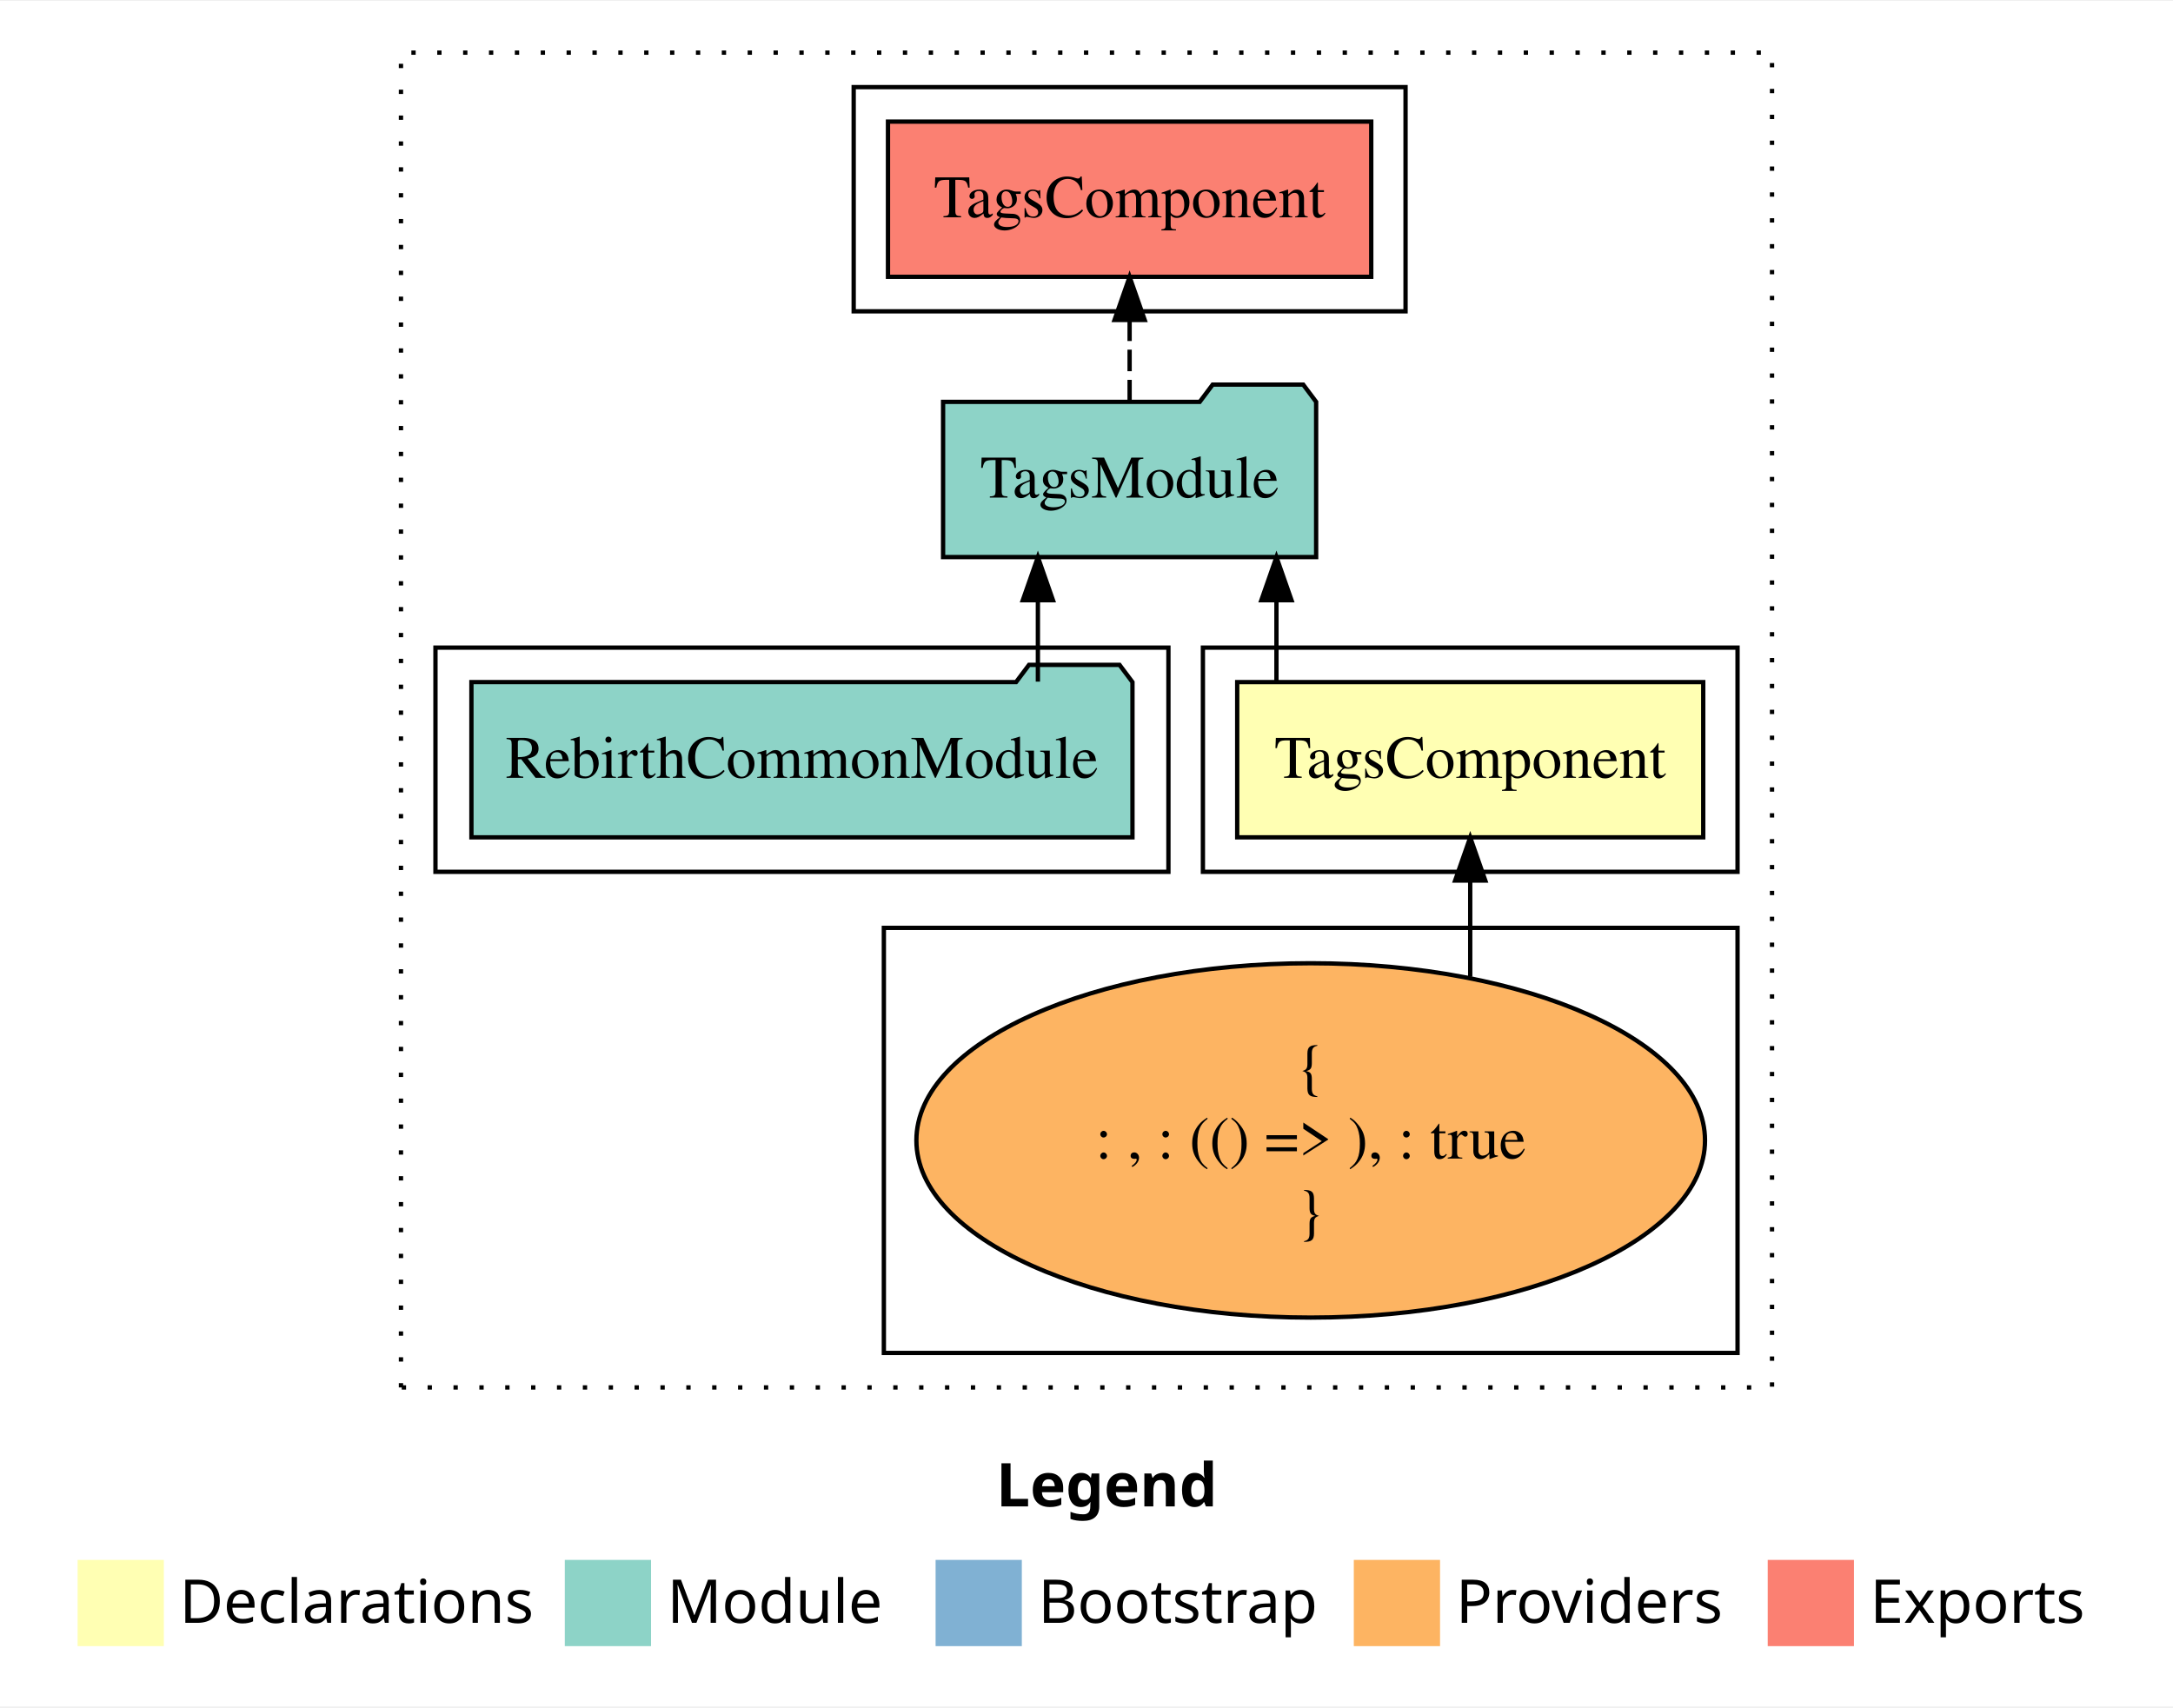
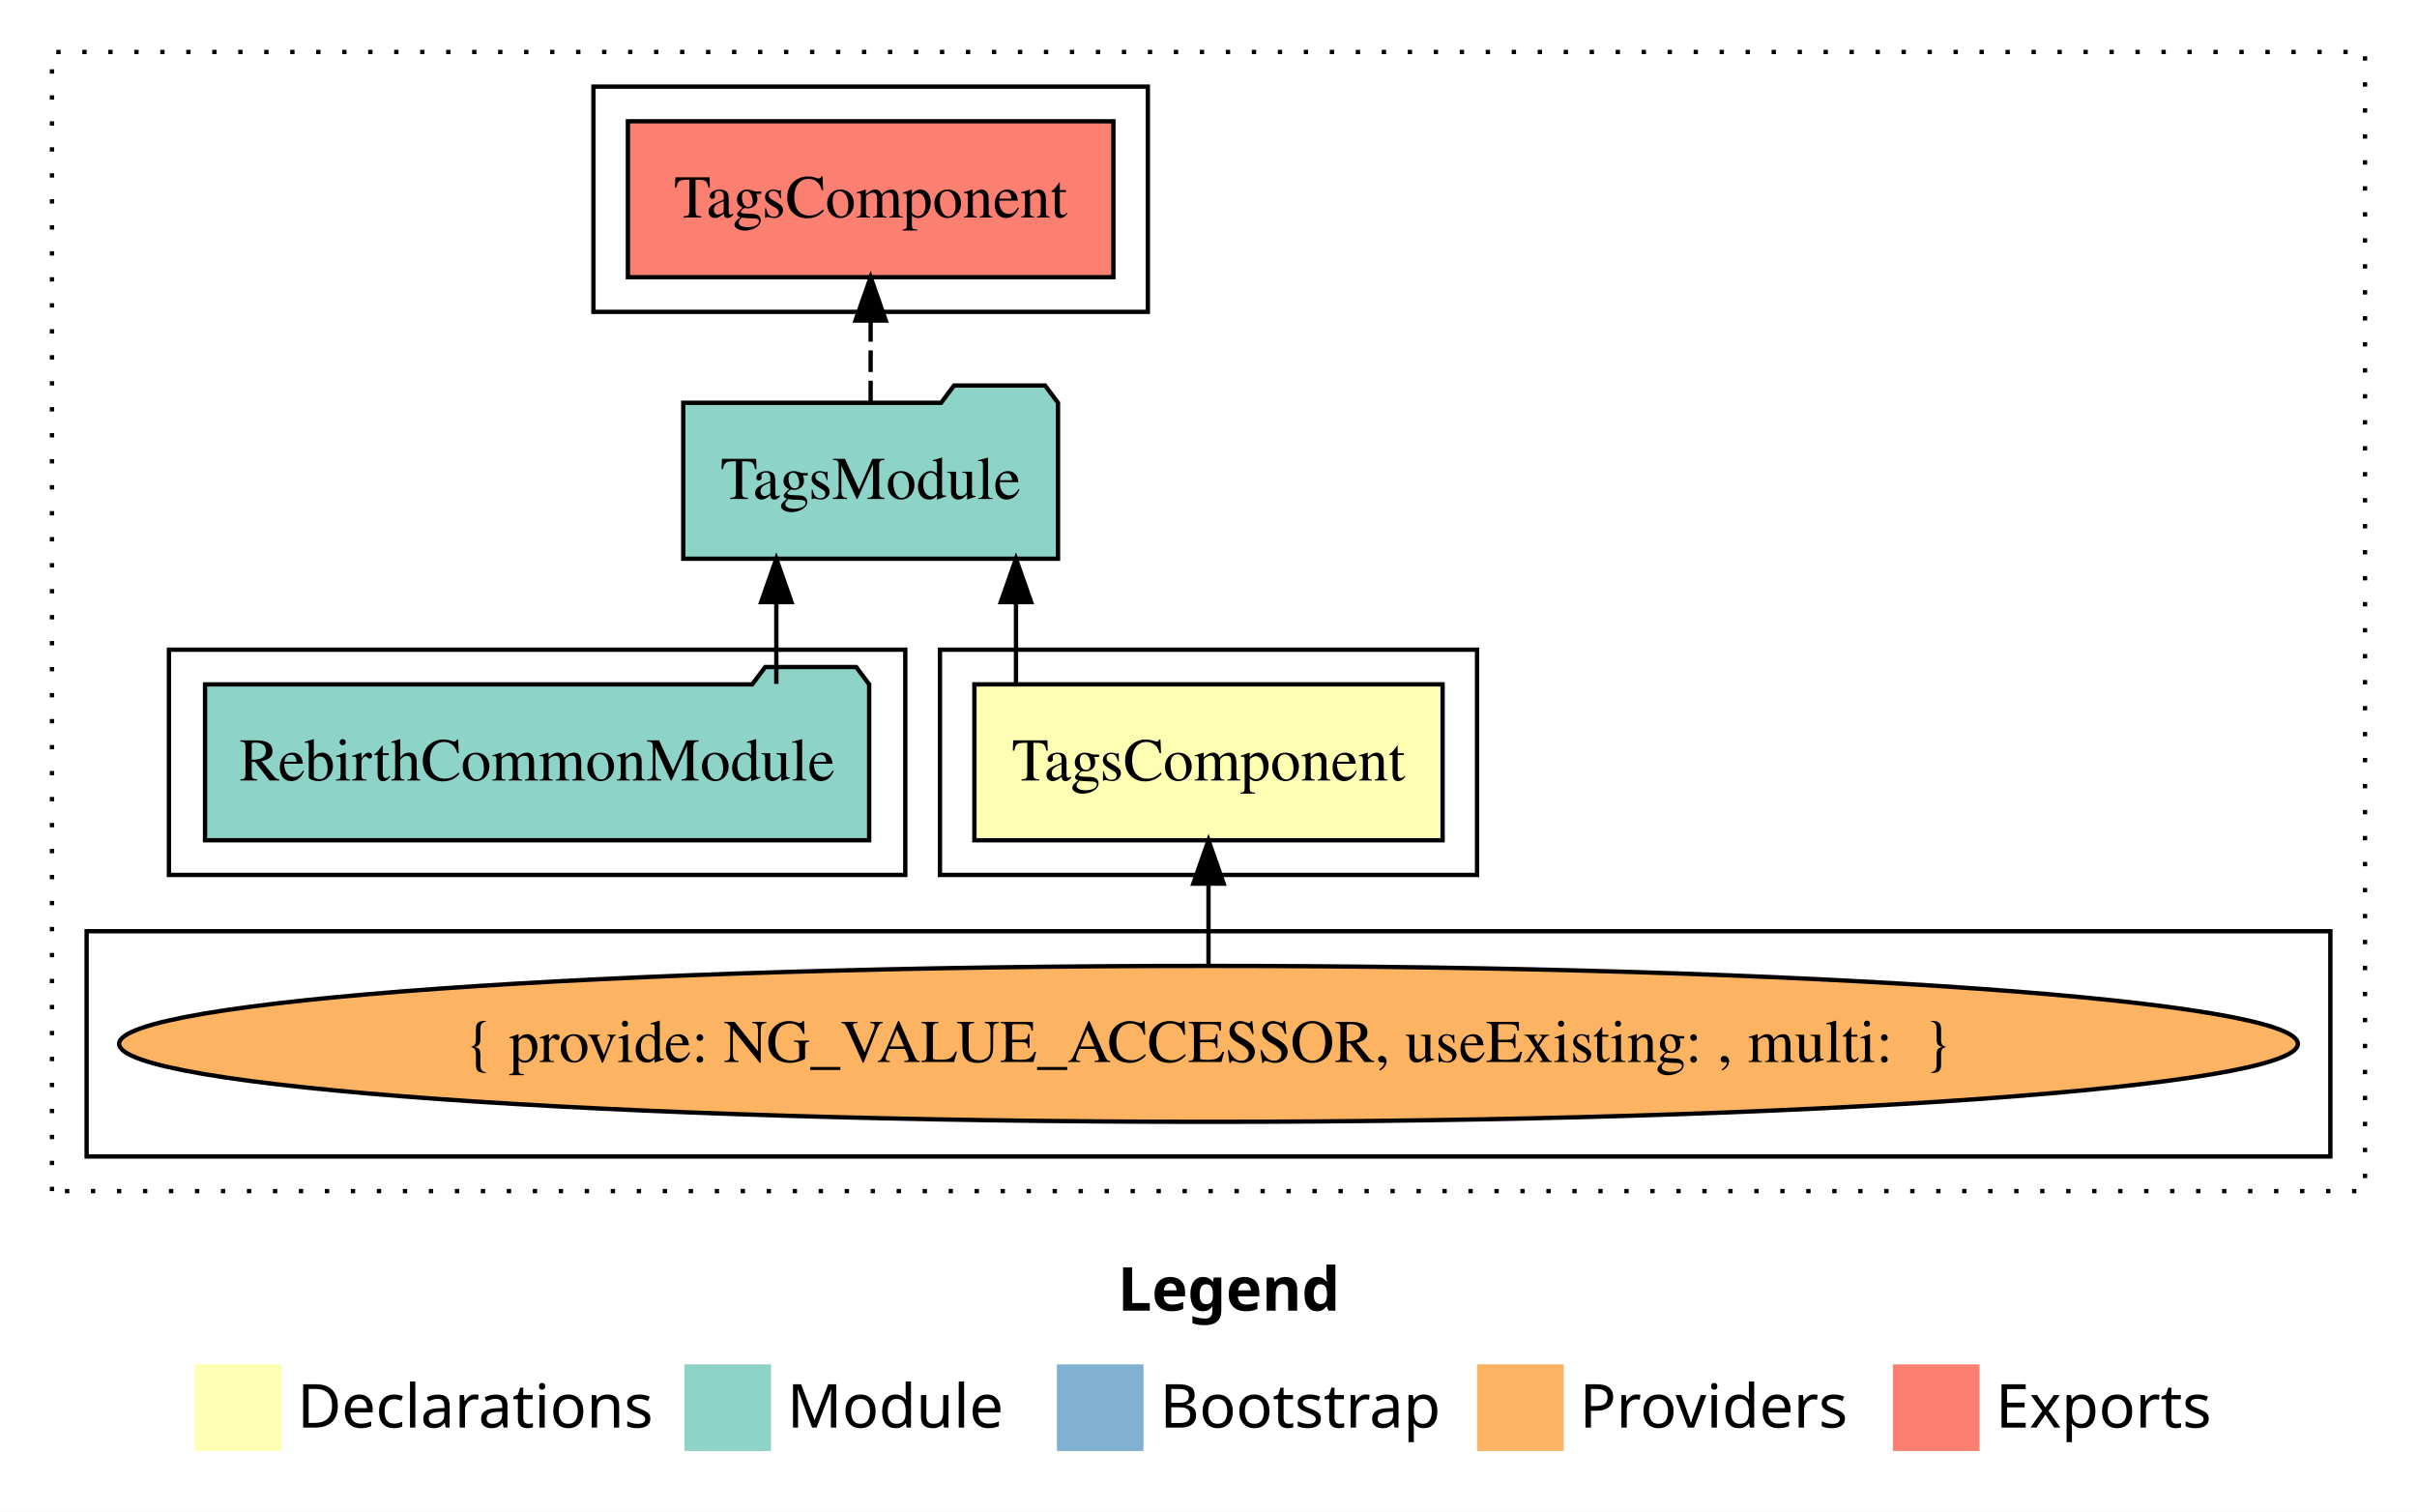
- <svg xmlns="http://www.w3.org/2000/svg" width="504pt" height="396pt" viewBox="0.00 0.00 504.00 395.59">
-   <g id="graph0" class="graph" transform="scale(1 1) rotate(0) translate(4 391.5901)">
-     <polygon fill="#ffffff" stroke="transparent" points="-4,4 -4,-391.59 500,-391.59 500,4 -4,4" />
-     <text text-anchor="start" x="227.009" y="-42.4" font-family="sans-serif" font-weight="bold" font-size="14.00" fill="#000000">Legend</text>
-     <polygon fill="#ffffb3" stroke="transparent" points="14,-10 14,-30 34,-30 34,-10 14,-10" />
-     <text text-anchor="start" x="37.629" y="-15.4" font-family="sans-serif" font-size="14.00" fill="#000000">  Declarations</text>
-     <polygon fill="#8dd3c7" stroke="transparent" points="127,-10 127,-30 147,-30 147,-10 127,-10" />
-     <text text-anchor="start" x="150.725" y="-15.4" font-family="sans-serif" font-size="14.00" fill="#000000">  Module</text>
-     <polygon fill="#80b1d3" stroke="transparent" points="213,-10 213,-30 233,-30 233,-10 213,-10" />
-     <text text-anchor="start" x="236.781" y="-15.4" font-family="sans-serif" font-size="14.00" fill="#000000">  Bootstrap</text>
-     <polygon fill="#fdb462" stroke="transparent" points="310,-10 310,-30 330,-30 330,-10 310,-10" />
-     <text text-anchor="start" x="333.673" y="-15.4" font-family="sans-serif" font-size="14.00" fill="#000000">  Providers</text>
-     <polygon fill="#fb8072" stroke="transparent" points="406,-10 406,-30 426,-30 426,-10 406,-10" />
-     <text text-anchor="start" x="429.726" y="-15.4" font-family="sans-serif" font-size="14.00" fill="#000000">  Exports</text>
+ <svg xmlns="http://www.w3.org/2000/svg" width="558pt" height="349pt" viewBox="0.00 0.00 558.00 349.00">
+   <g id="graph0" class="graph" transform="scale(1 1) rotate(0) translate(4 345)">
+     <polygon fill="#ffffff" stroke="transparent" points="-4,4 -4,-345 554,-345 554,4 -4,4" />
+     <text text-anchor="start" x="254.009" y="-42.4" font-family="sans-serif" font-weight="bold" font-size="14.00" fill="#000000">Legend</text>
+     <polygon fill="#ffffb3" stroke="transparent" points="41,-10 41,-30 61,-30 61,-10 41,-10" />
+     <text text-anchor="start" x="64.629" y="-15.4" font-family="sans-serif" font-size="14.00" fill="#000000">  Declarations</text>
+     <polygon fill="#8dd3c7" stroke="transparent" points="154,-10 154,-30 174,-30 174,-10 154,-10" />
+     <text text-anchor="start" x="177.725" y="-15.4" font-family="sans-serif" font-size="14.00" fill="#000000">  Module</text>
+     <polygon fill="#80b1d3" stroke="transparent" points="240,-10 240,-30 260,-30 260,-10 240,-10" />
+     <text text-anchor="start" x="263.781" y="-15.4" font-family="sans-serif" font-size="14.00" fill="#000000">  Bootstrap</text>
+     <polygon fill="#fdb462" stroke="transparent" points="337,-10 337,-30 357,-30 357,-10 337,-10" />
+     <text text-anchor="start" x="360.673" y="-15.4" font-family="sans-serif" font-size="14.00" fill="#000000">  Providers</text>
+     <polygon fill="#fb8072" stroke="transparent" points="433,-10 433,-30 453,-30 453,-10 433,-10" />
+     <text text-anchor="start" x="456.726" y="-15.4" font-family="sans-serif" font-size="14.00" fill="#000000">  Exports</text>
    <g id="clust1" class="cluster">
-       <polygon fill="none" stroke="#000000" stroke-dasharray="1,5" points="89,-70 89,-379.59 407,-379.59 407,-70 89,-70" />
+       <polygon fill="none" stroke="#000000" stroke-dasharray="1,5" points="8,-70 8,-333 542,-333 542,-70 8,-70" />
    </g>
    <g id="clust2" class="cluster">
-       <polygon fill="none" stroke="#000000" points="275,-189.59 275,-241.59 399,-241.59 399,-189.59 275,-189.59" />
+       <polygon fill="none" stroke="#000000" points="213,-143 213,-195 337,-195 337,-143 213,-143" />
    </g>
    <g id="clust3" class="cluster">
-       <polygon fill="none" stroke="#000000" points="201,-78 201,-176.59 399,-176.59 399,-78 201,-78" />
+       <polygon fill="none" stroke="#000000" points="16,-78 16,-130 534,-130 534,-78 16,-78" />
    </g>
    <g id="clust4" class="cluster">
-       <polygon fill="none" stroke="#000000" points="97,-189.59 97,-241.59 267,-241.59 267,-189.59 97,-189.59" />
+       <polygon fill="none" stroke="#000000" points="35,-143 35,-195 205,-195 205,-143 35,-143" />
    </g>
    <g id="clust5" class="cluster">
-       <polygon fill="none" stroke="#000000" points="194,-319.59 194,-371.59 322,-371.59 322,-319.59 194,-319.59" />
+       <polygon fill="none" stroke="#000000" points="133,-273 133,-325 261,-325 261,-273 133,-273" />
    </g>
    <g id="node1" class="node">
-       <polygon fill="#ffffb3" stroke="#000000" points="391.045,-233.59 282.955,-233.59 282.955,-197.59 391.045,-197.59 391.045,-233.59" />
-       <text text-anchor="middle" x="337" y="-211.39" font-family="Times,serif" font-size="14.00" fill="#000000">TagsComponent</text>
+       <polygon fill="#ffffb3" stroke="#000000" points="329.045,-187 220.955,-187 220.955,-151 329.045,-151 329.045,-187" />
+       <text text-anchor="middle" x="275" y="-164.8" font-family="Times,serif" font-size="14.00" fill="#000000">TagsComponent</text>
    </g>
    <g id="node2" class="node">
-       <polygon fill="#8dd3c7" stroke="#000000" points="301.262,-298.59 298.262,-302.59 277.262,-302.59 274.262,-298.59 214.738,-298.59 214.738,-262.59 301.262,-262.59 301.262,-298.59" />
-       <text text-anchor="middle" x="258" y="-276.39" font-family="Times,serif" font-size="14.00" fill="#000000">TagsModule</text>
+       <polygon fill="#8dd3c7" stroke="#000000" points="240.262,-252 237.262,-256 216.262,-256 213.262,-252 153.738,-252 153.738,-216 240.262,-216 240.262,-252" />
+       <text text-anchor="middle" x="197" y="-229.8" font-family="Times,serif" font-size="14.00" fill="#000000">TagsModule</text>
    </g>
    <g id="edge1" class="edge">
-       <path fill="none" stroke="#000000" d="M292.054,-233.696C292.054,-233.696 292.054,-252.581 292.054,-252.581" />
-       <polygon fill="#000000" stroke="#000000" points="288.554,-252.581 292.054,-262.581 295.554,-252.581 288.554,-252.581" />
+       <path fill="none" stroke="#000000" d="M230.554,-187.106C230.554,-187.106 230.554,-205.991 230.554,-205.991" />
+       <polygon fill="#000000" stroke="#000000" points="227.054,-205.991 230.554,-215.991 234.054,-205.991 227.054,-205.991" />
    </g>
    <g id="node5" class="node">
-       <polygon fill="#fb8072" stroke="#000000" points="314.044,-363.59 201.956,-363.59 201.956,-327.59 314.044,-327.59 314.044,-363.59" />
-       <text text-anchor="middle" x="258" y="-341.39" font-family="Times,serif" font-size="14.00" fill="#000000">TagsComponent </text>
+       <polygon fill="#fb8072" stroke="#000000" points="253.044,-317 140.956,-317 140.956,-281 253.044,-281 253.044,-317" />
+       <text text-anchor="middle" x="197" y="-294.8" font-family="Times,serif" font-size="14.00" fill="#000000">TagsComponent </text>
    </g>
    <g id="edge4" class="edge">
-       <path fill="none" stroke="#000000" stroke-dasharray="5,2" d="M258,-298.696C258,-298.696 258,-317.581 258,-317.581" />
-       <polygon fill="#000000" stroke="#000000" points="254.5,-317.581 258,-327.581 261.5,-317.581 254.5,-317.581" />
+       <path fill="none" stroke="#000000" stroke-dasharray="5,2" d="M197,-252.106C197,-252.106 197,-270.991 197,-270.991" />
+       <polygon fill="#000000" stroke="#000000" points="193.5,-270.991 197,-280.991 200.5,-270.991 193.5,-270.991" />
    </g>
    <g id="node3" class="node">
-       <ellipse fill="#fdb462" stroke="#000000" cx="300" cy="-127.295" rx="91.456" ry="41.091" />
-       <text text-anchor="middle" x="300" y="-139.895" font-family="Times,serif" font-size="14.00" fill="#000000">{</text>
-       <text text-anchor="middle" x="300" y="-123.095" font-family="Times,serif" font-size="14.00" fill="#000000">    : , : (() =&gt; ), : true</text>
-       <text text-anchor="middle" x="300" y="-106.295" font-family="Times,serif" font-size="14.00" fill="#000000">}</text>
+       <ellipse fill="#fdb462" stroke="#000000" cx="275" cy="-104" rx="251.499" ry="18" />
+       <text text-anchor="middle" x="275" y="-99.8" font-family="Times,serif" font-size="14.00" fill="#000000">{ provide: NG_VALUE_ACCESSOR, useExisting: , multi:  }</text>
    </g>
    <g id="edge2" class="edge">
-       <path fill="none" stroke="#000000" d="M337,-165.252C337,-165.252 337,-187.562 337,-187.562" />
-       <polygon fill="#000000" stroke="#000000" points="333.5,-187.562 337,-197.562 340.5,-187.563 333.5,-187.562" />
+       <path fill="none" stroke="#000000" d="M275,-122.106C275,-122.106 275,-140.991 275,-140.991" />
+       <polygon fill="#000000" stroke="#000000" points="271.5,-140.991 275,-150.991 278.5,-140.991 271.5,-140.991" />
    </g>
    <g id="node4" class="node">
-       <polygon fill="#8dd3c7" stroke="#000000" points="258.661,-233.59 255.661,-237.59 234.661,-237.59 231.661,-233.59 105.339,-233.59 105.339,-197.59 258.661,-197.59 258.661,-233.59" />
-       <text text-anchor="middle" x="182" y="-211.39" font-family="Times,serif" font-size="14.00" fill="#000000">RebirthCommonModule</text>
+       <polygon fill="#8dd3c7" stroke="#000000" points="196.661,-187 193.661,-191 172.661,-191 169.661,-187 43.339,-187 43.339,-151 196.661,-151 196.661,-187" />
+       <text text-anchor="middle" x="120" y="-164.8" font-family="Times,serif" font-size="14.00" fill="#000000">RebirthCommonModule</text>
    </g>
    <g id="edge3" class="edge">
-       <path fill="none" stroke="#000000" d="M236.725,-233.696C236.725,-233.696 236.725,-252.581 236.725,-252.581" />
-       <polygon fill="#000000" stroke="#000000" points="233.225,-252.581 236.725,-262.581 240.225,-252.581 233.225,-252.581" />
+       <path fill="none" stroke="#000000" d="M175.225,-187.106C175.225,-187.106 175.225,-205.991 175.225,-205.991" />
+       <polygon fill="#000000" stroke="#000000" points="171.725,-205.991 175.225,-215.991 178.725,-205.991 171.725,-205.991" />
    </g>
  </g>
</svg>
